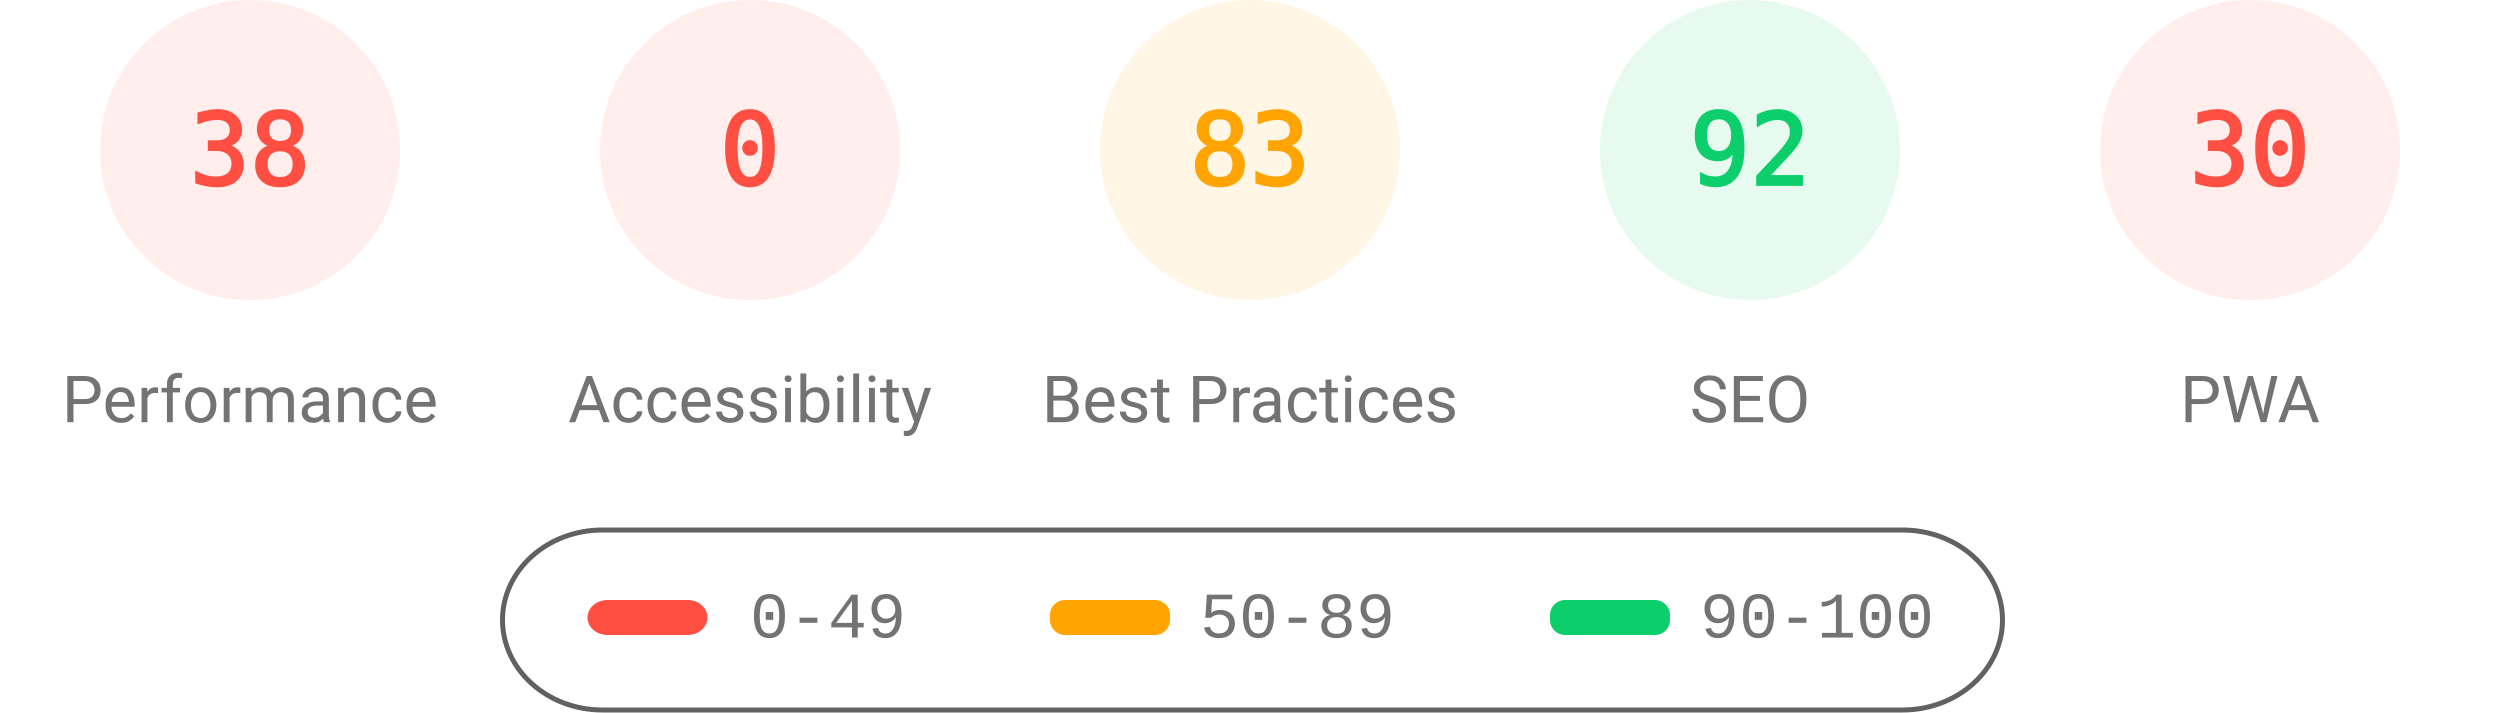
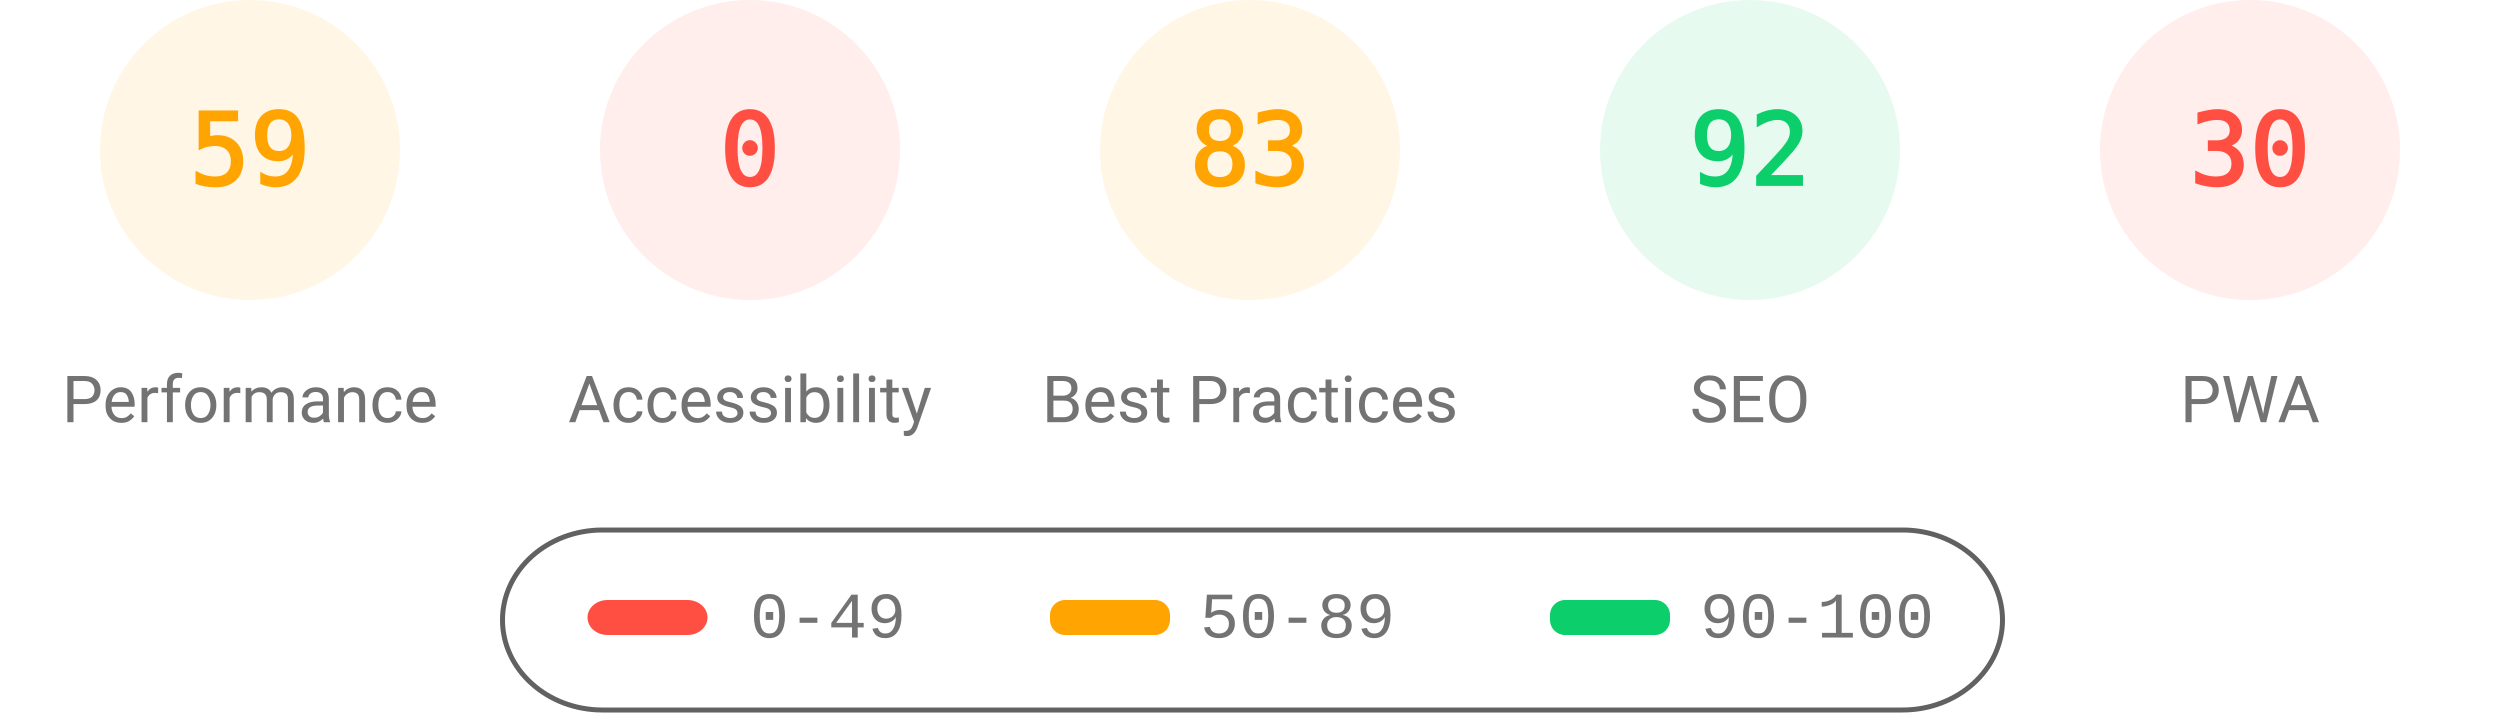
<svg xmlns="http://www.w3.org/2000/svg" fill="none" width="1000" height="285">
  <style>.gauge-base{opacity:.1}.gauge-arc{fill:none;animation-delay:250ms;stroke-linecap:round;transform:rotate(-90deg);transform-origin:100px 60px;animation:load-gauge 1s ease forwards}.guage-text{font-size:40px;font-family:monospace;text-align:center}.guage-red{color:#ff4e42;fill:#ff4e42;stroke:#ff4e42}.guage-orange{color:#ffa400;fill:#ffa400;stroke:#ffa400}.guage-green{color:#0cce6b;fill:#0cce6b;stroke:#0cce6b}.guage-undefined{color:#5c5c5c;fill:#5c5c5c;stroke:#5c5c5c}.guage-title{color:#737373;fill:#737373;stroke:none;font-size:26px;line-height:26px;font-family:Roboto,Halvetica,Arial,sans-serif}@keyframes load-gauge{from{stroke-dasharray:0 352.858}}</style>
-   <svg class="guage-div guage-perf guage-red" viewBox="0 0 200 200" width="200" height="200">
+   <svg class="guage-div guage-perf guage-orange" viewBox="0 0 200 200" width="200" height="200">
    <circle class="gauge-base" r="56" cx="100" cy="60" stroke-width="8" />
-     <circle class="gauge-arc guage-arc-1" r="56" cx="100" cy="60" stroke-width="8" style="stroke-dasharray:133.706,351.858" />
-     <text class="guage-text" x="100" y="60" alignment-baseline="central" dominant-baseline="central" text-anchor="middle">38</text>
+     <circle class="gauge-arc guage-arc-1" r="56" cx="100" cy="60" stroke-width="8" style="stroke-dasharray:207.596,351.858" />
+     <text class="guage-text" x="100" y="60" alignment-baseline="central" dominant-baseline="central" text-anchor="middle">59</text>
    <text class="guage-title" x="100" y="160" alignment-baseline="central" dominant-baseline="central" text-anchor="middle">Performance</text>
  </svg>
  <svg class="guage-div guage-acc guage-red" viewBox="0 0 200 200" width="200" height="200" x="200">
    <circle class="gauge-base" r="56" cx="100" cy="60" stroke-width="8" />
    <circle class="gauge-arc guage-arc-2" r="56" cx="100" cy="60" stroke-width="8" style="stroke-dasharray:0,351.858" />
    <text class="guage-text" x="100" y="60" alignment-baseline="central" dominant-baseline="central" text-anchor="middle">0</text>
    <text class="guage-title" x="100" y="160" alignment-baseline="central" dominant-baseline="central" text-anchor="middle">Accessibility</text>
  </svg>
  <svg class="guage-div guage-best guage-orange" viewBox="0 0 200 200" width="200" height="200" x="400">
    <circle class="gauge-base" r="56" cx="100" cy="60" stroke-width="8" />
    <circle class="gauge-arc guage-arc-3" r="56" cx="100" cy="60" stroke-width="8" style="stroke-dasharray:292.042,351.858" />
    <text class="guage-text" x="100" y="60" alignment-baseline="central" dominant-baseline="central" text-anchor="middle">83</text>
    <text class="guage-title" x="100" y="160" alignment-baseline="central" dominant-baseline="central" text-anchor="middle">Best Practices</text>
  </svg>
  <svg class="guage-div guage-seo guage-green" viewBox="0 0 200 200" width="200" height="200" x="600">
    <circle class="gauge-base" r="56" cx="100" cy="60" stroke-width="8" />
    <circle class="gauge-arc guage-arc-4" r="56" cx="100" cy="60" stroke-width="8" style="stroke-dasharray:323.709,351.858" />
    <text class="guage-text" x="100" y="60" alignment-baseline="central" dominant-baseline="central" text-anchor="middle">92</text>
    <text class="guage-title" x="100" y="160" alignment-baseline="central" dominant-baseline="central" text-anchor="middle">SEO</text>
  </svg>
  <svg class="guage-div guage-pwa guage-red" viewBox="0 0 200 200" width="200" height="200" x="800">
    <circle class="gauge-base" r="56" cx="100" cy="60" stroke-width="8" />
    <circle class="gauge-arc guage-arc-4" r="56" cx="100" cy="60" stroke-width="8" style="stroke-dasharray:105.557,351.858" />
    <text class="guage-text" x="100" y="60" alignment-baseline="central" dominant-baseline="central" text-anchor="middle">30</text>
    <text class="guage-title" x="100" y="160" alignment-baseline="central" dominant-baseline="central" text-anchor="middle">PWA</text>
  </svg>
  <svg width="604" height="76" x="200" y="210">
    <path fill="none" id="canvas_background" d="M-1-1h604v80H-1z" />
    <rect fill-opacity="0" stroke="#616161" stroke-width="2" rx="40" id="svg_2" height="72" width="600" y="2" x="1" fill="#000" />
    <rect stroke="#000" rx="8" id="svg_3" height="14" width="48" y="30" x="35" stroke-opacity="null" stroke-width="0" fill="#ff4e42" />
    <rect stroke="#000" rx="6" id="svg_4" height="14" width="48" y="30" x="220" stroke-opacity="null" stroke-width="0" fill="#ffa400" />
    <rect stroke="#000" rx="6" id="svg_5" height="14" width="48" y="30" x="420" stroke-opacity="null" stroke-width="0" fill="#0cce6b" />
    <text xml:space="preserve" text-anchor="start" font-family="'Courier New', Courier, monospace" font-size="26" id="svg_6" y="45" x="100" stroke-opacity="null" stroke-width="0" stroke="#000" fill="#737373">0-49</text>
    <text xml:space="preserve" text-anchor="start" font-family="'Courier New', Courier, monospace" font-size="26" id="svg_7" y="45" x="280" stroke-opacity="null" stroke-width="0" stroke="#000" fill="#737373">50-89</text>
    <text xml:space="preserve" text-anchor="start" font-family="'Courier New', Courier, monospace" font-size="26" id="svg_8" y="45" x="480" stroke-opacity="null" stroke-width="0" stroke="#000" fill="#737373">90-100</text>
  </svg>
</svg>
